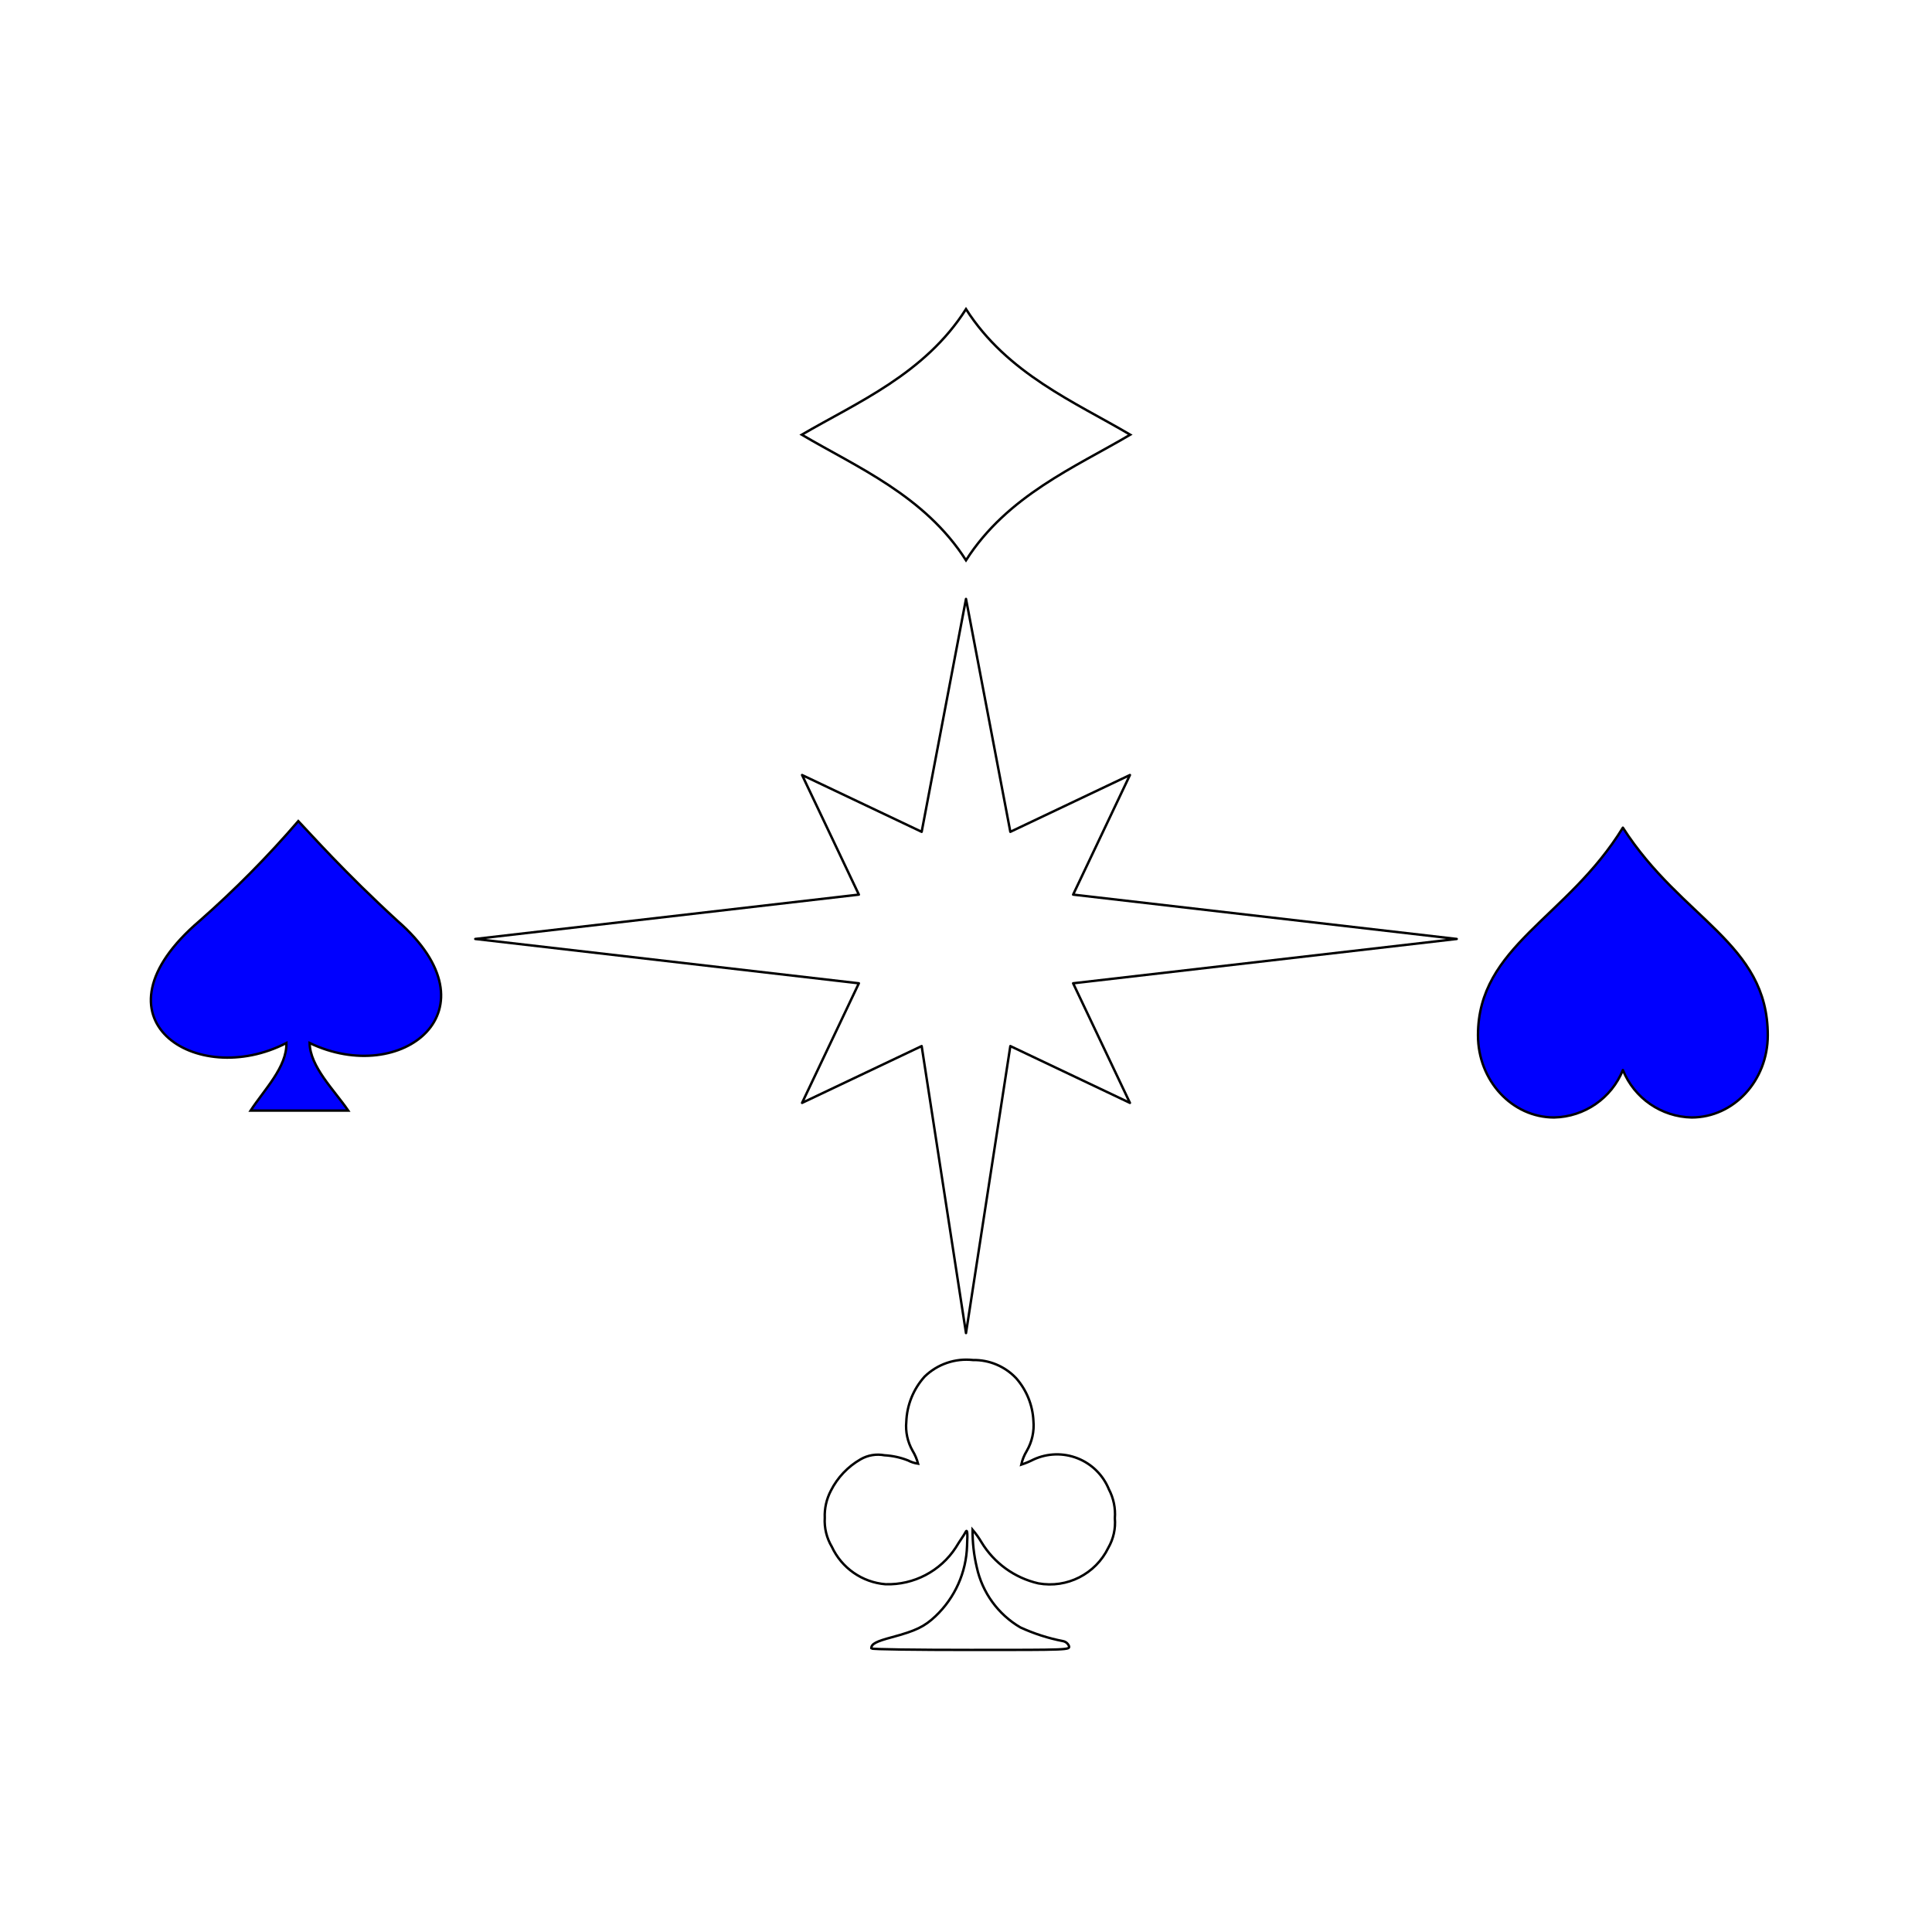
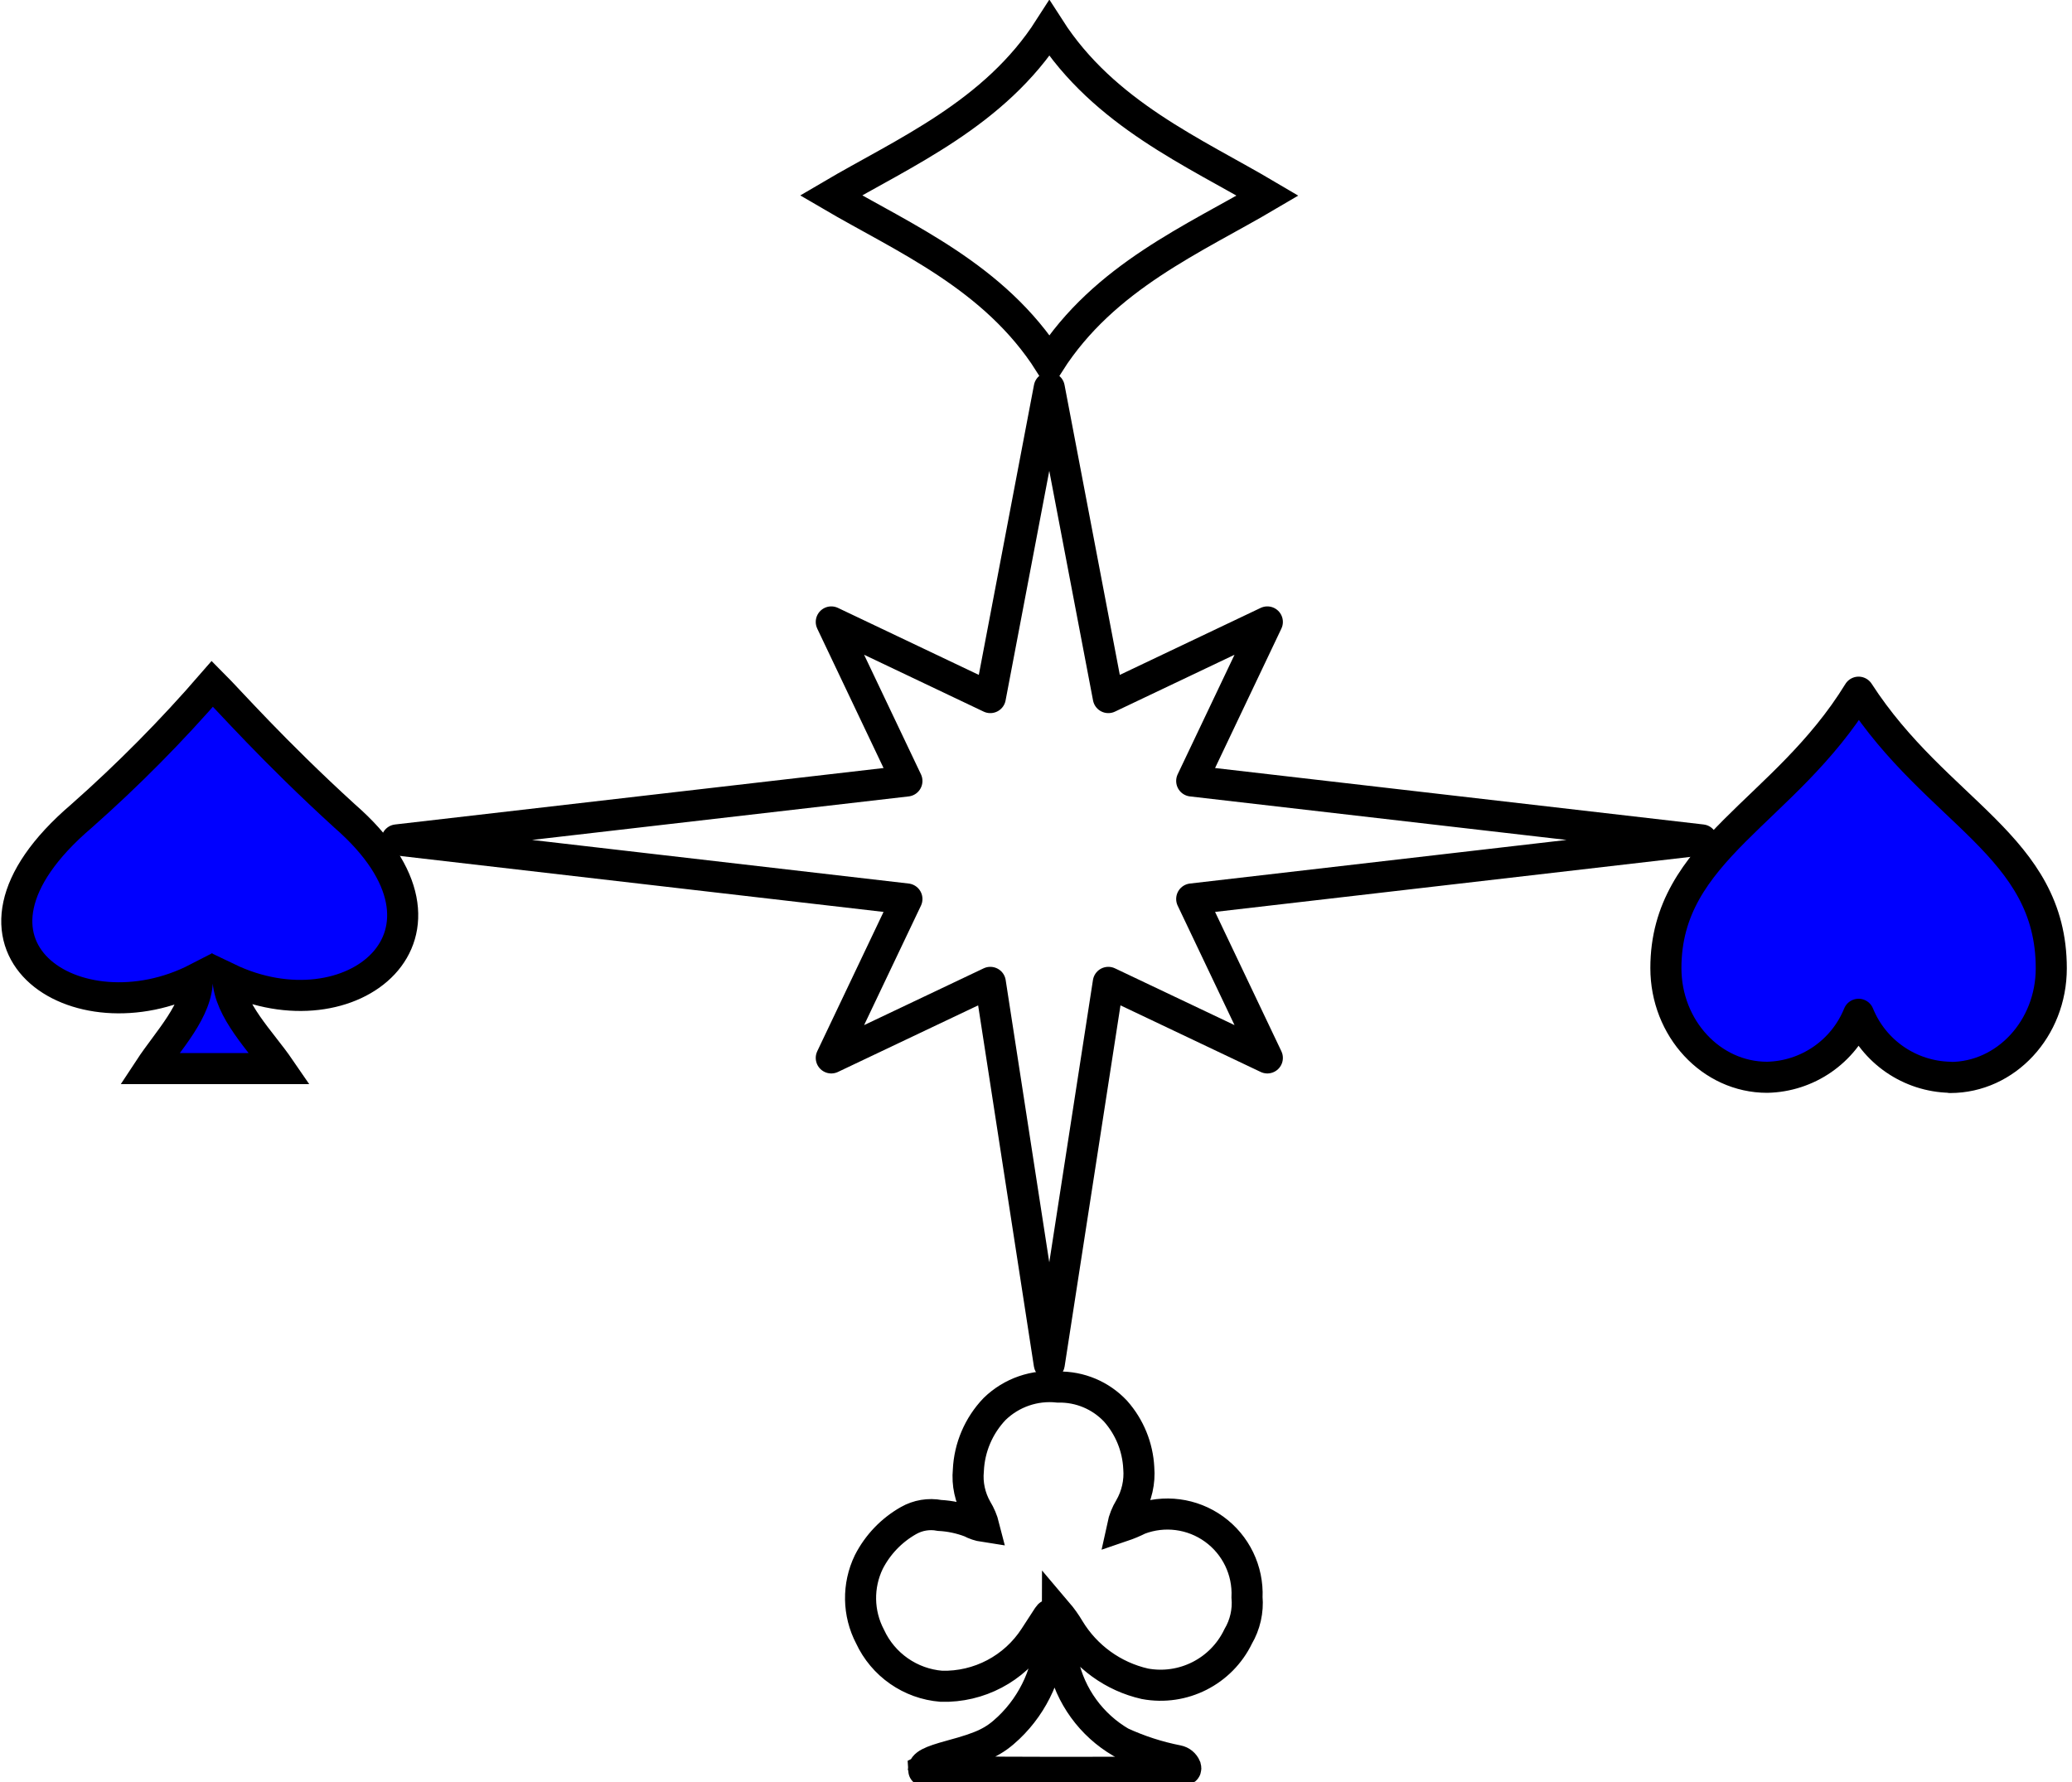
- <svg xmlns="http://www.w3.org/2000/svg" id="Layer_1" data-name="Layer 1" viewBox="0 0 200 200">
+ <svg xmlns="http://www.w3.org/2000/svg" id="Layer_1" data-name="Layer 1" viewBox="0 0 200 172">
  <defs>
-     <style>.cls-1,.cls-2,.cls-5{fill:none;}.cls-1,.cls-2,.cls-3,.cls-4,.cls-5{stroke:#000;stroke-width:0.25px;}.cls-2{stroke-miterlimit:10;}.cls-3,.cls-4{fill:blue;}.cls-4,.cls-5{stroke-linejoin:round;}</style>
+     <style>.cls-1,.cls-2,.cls-5{fill:none;}.cls-1,.cls-2,.cls-3,.cls-4,.cls-5{stroke:#000;stroke-width:3px;}.cls-2{stroke-miterlimit:10;}.cls-3,.cls-4{fill:blue;}.cls-4,.cls-5{stroke-linejoin:round;}</style>
  </defs>
  <g id="layer1">
-     <path id="path3200" class="cls-1" d="M83,45c5.7,3.36,12.73,6.31,17,13,4.27-6.69,11.3-9.64,17-13-5.7-3.36-12.73-6.31-17-13C95.73,38.72,88.7,41.67,83,45Z" />
+     <path id="path3200" class="cls-1" d="M80.21,18.86C87.28,23,96,26.68,101.29,35c5.3-8.3,14-11.95,21.07-16.12C115.29,14.7,106.59,11,101.29,2.74,96,11,87.28,14.7,80.21,18.86Z" />
  </g>
  <g id="layer1-2" data-name="layer1">
-     <path id="path5891" class="cls-2" d="M90.2,170.62c0-.44.49-.7,2.15-1.14,2.48-.67,3.34-1.09,4.49-2.17a10.48,10.48,0,0,0,3.27-7.3c.08-1.5,0-1.72-.16-1.4s-.61.92-1,1.58A8.37,8.37,0,0,1,91.67,164a6.73,6.73,0,0,1-5.56-3.88,5.26,5.26,0,0,1-.73-3,5.54,5.54,0,0,1,.63-2.8,7.78,7.78,0,0,1,3.09-3.26,3.6,3.6,0,0,1,2.46-.41,7.82,7.82,0,0,1,2.43.53,3.25,3.25,0,0,0,1.05.34,5.16,5.16,0,0,0-.57-1.34,5.11,5.11,0,0,1-.65-3,7.39,7.39,0,0,1,1.9-4.68,6.2,6.2,0,0,1,5-1.71,6,6,0,0,1,4.47,1.88,7.21,7.21,0,0,1,1.79,4.42,5.26,5.26,0,0,1-.69,3.11,4.66,4.66,0,0,0-.57,1.42,9,9,0,0,0,1.29-.54,5.8,5.8,0,0,1,7.78,3.09,5.52,5.52,0,0,1,.62,3,5.23,5.23,0,0,1-.68,3.06,6.72,6.72,0,0,1-7.24,3.68,9.32,9.32,0,0,1-5.89-4.26,9.1,9.1,0,0,0-.92-1.29,16.19,16.19,0,0,0,.44,3.9,9.56,9.56,0,0,0,4.51,6.21,19.4,19.4,0,0,0,4.42,1.42.83.83,0,0,1,.61.51c.11.4,0,.4-10.16.4-5.65,0-10.26-.06-10.26-.15Z" />
+     <path id="path5891" class="cls-2" d="M89.13,170.87c0-.54.62-.86,2.67-1.42,3.08-.83,4.15-1.34,5.57-2.69a12.94,12.94,0,0,0,4-9c.1-1.85.06-2.13-.2-1.74l-1.3,2a10.39,10.39,0,0,1-9,4.74,8.32,8.32,0,0,1-6.89-4.8,8,8,0,0,1-.12-7.19,9.64,9.64,0,0,1,3.83-4,4.39,4.39,0,0,1,3-.5,9.83,9.83,0,0,1,3,.64,4,4,0,0,0,1.29.43,6,6,0,0,0-.7-1.66,6.36,6.36,0,0,1-.81-3.76A9.18,9.18,0,0,1,96,136a7.62,7.62,0,0,1,6.14-2.12,7.38,7.38,0,0,1,5.54,2.33,8.94,8.94,0,0,1,2.24,5.48,6.6,6.6,0,0,1-.87,3.86,5.68,5.68,0,0,0-.7,1.76,12.52,12.52,0,0,0,1.6-.67,7.69,7.69,0,0,1,10.42,7.53,6.39,6.39,0,0,1-.86,3.79,8.31,8.31,0,0,1-9,4.56,11.52,11.52,0,0,1-7.31-5.28,11.51,11.51,0,0,0-1.14-1.6,20.56,20.56,0,0,0,.55,4.83,11.82,11.82,0,0,0,5.59,7.7,24.09,24.09,0,0,0,5.47,1.77,1.05,1.05,0,0,1,.77.63c.13.49,0,.5-12.6.5-7,0-12.73-.09-12.73-.19Z" />
  </g>
  <g id="layer1-3" data-name="layer1">
-     <path id="path2076" class="cls-3" d="M20.65,95.34c-11.82,10.1-.32,17.45,9,12.63.06,2.49-2.28,4.81-3.71,7H36.05c-1.48-2.16-3.95-4.53-4-7,9.55,4.58,19.69-3.41,9.11-12.63-5.52-5.06-9-9-10.28-10.34A105.33,105.33,0,0,1,20.65,95.34Z" />
+     <path id="path2076" class="cls-3" d="M7.86,78.77c-14.66,12.52-.4,21.64,11.19,15.66.06,3.08-2.83,6-4.61,8.71H27c-1.83-2.67-4.89-5.62-5-8.71,11.83,5.68,24.41-4.23,11.28-15.66C26.39,72.49,22.11,67.61,20.5,66A134.69,134.69,0,0,1,7.86,78.77Z" />
  </g>
-   <path class="cls-4" d="M175.12,115.68c4.35,0,7.88-3.81,7.88-8.51,0-9.55-8.92-12-15-21.49-5.75,9.38-15,12.25-15,21.49,0,4.7,3.53,8.51,7.88,8.51a7.85,7.85,0,0,0,7.12-4.91,7.85,7.85,0,0,0,7.12,4.91Z" />
-   <polygon class="cls-5" points="100 62 104.59 86.11 116.97 80.23 111.09 92.61 150.8 97.2 111.09 101.79 116.97 114.17 104.59 108.29 100 138 95.41 108.29 83.03 114.17 88.91 101.79 49.2 97.2 88.91 92.61 83.03 80.23 95.41 86.11 100 62" />
+   <path class="cls-4" d="M188.24,104c5.39,0,9.76-4.72,9.76-10.54,0-11.84-11.06-15-18.6-26.65C172.27,78.42,160.8,82,160.8,93.44c0,5.82,4.38,10.54,9.77,10.54a9.74,9.74,0,0,0,8.83-6.08,9.75,9.75,0,0,0,8.84,6.08Z" />
+   <polygon class="cls-5" points="101.28 37.43 106.98 67.33 122.33 60.03 115.03 75.38 164.27 81.07 115.03 86.77 122.33 102.11 106.98 94.82 101.28 131.66 95.59 94.82 80.24 102.11 87.54 86.77 38.3 81.07 87.54 75.38 80.24 60.03 95.59 67.33 101.28 37.43" />
</svg>
